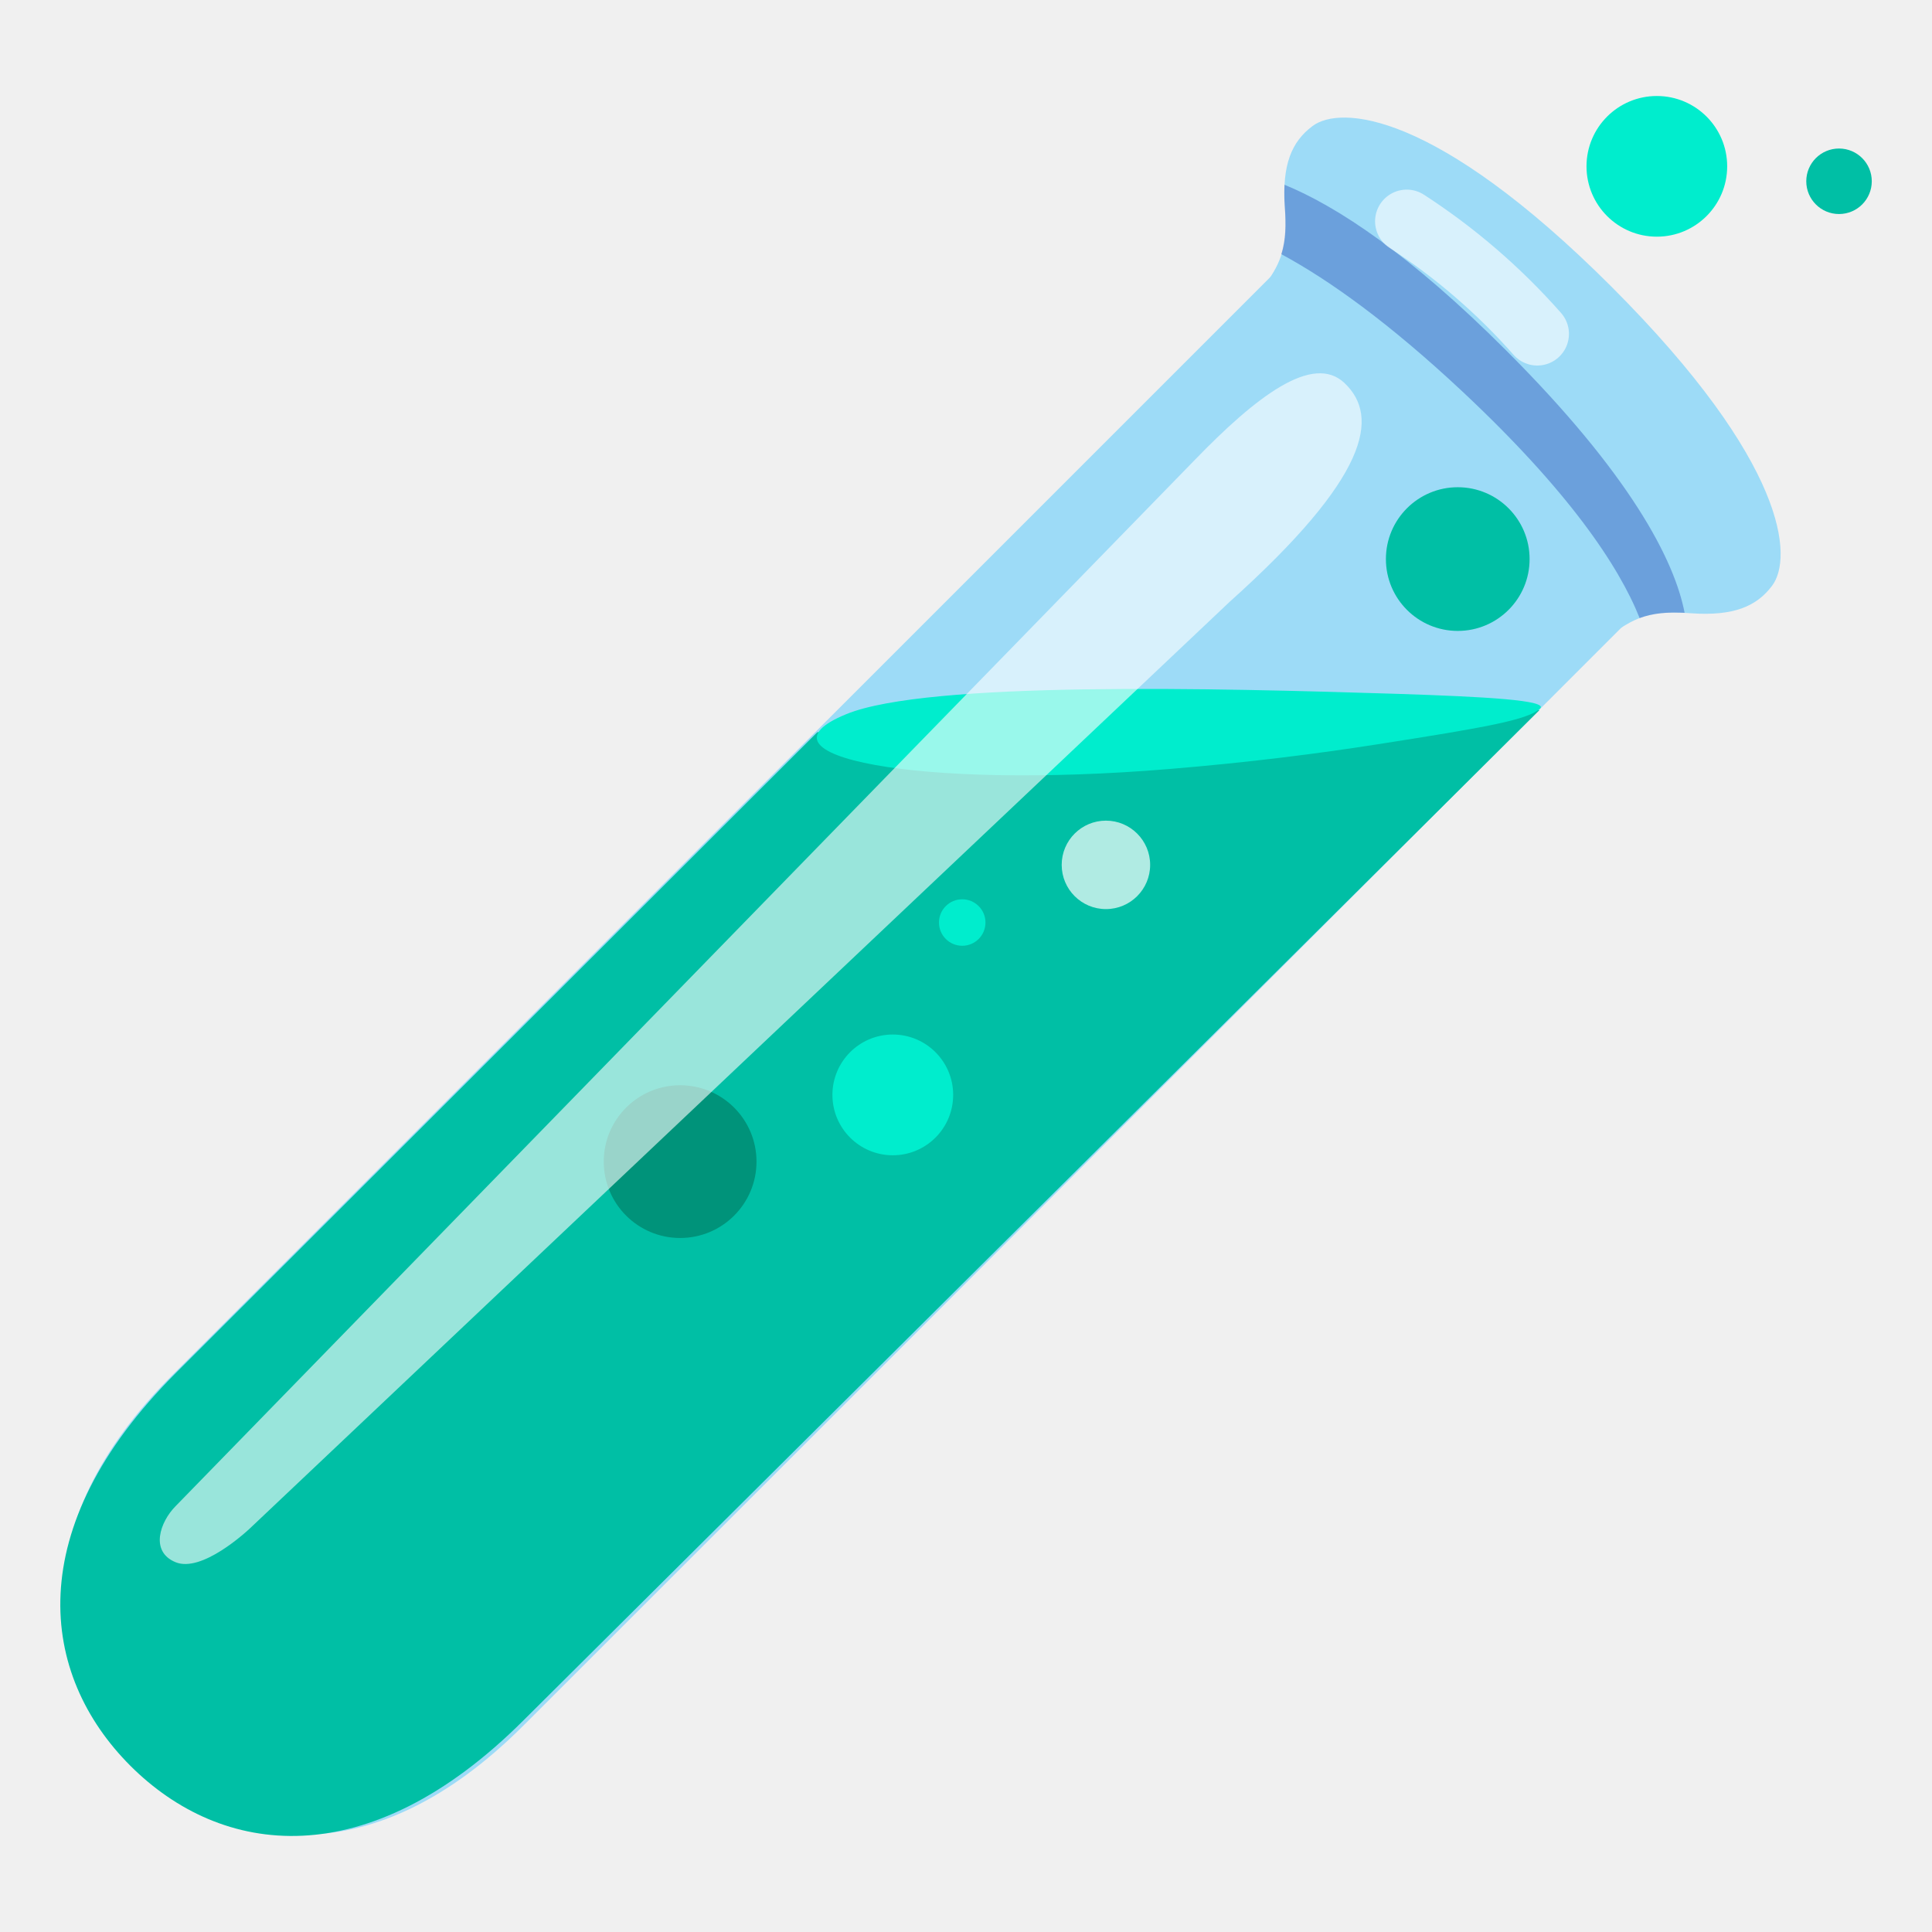
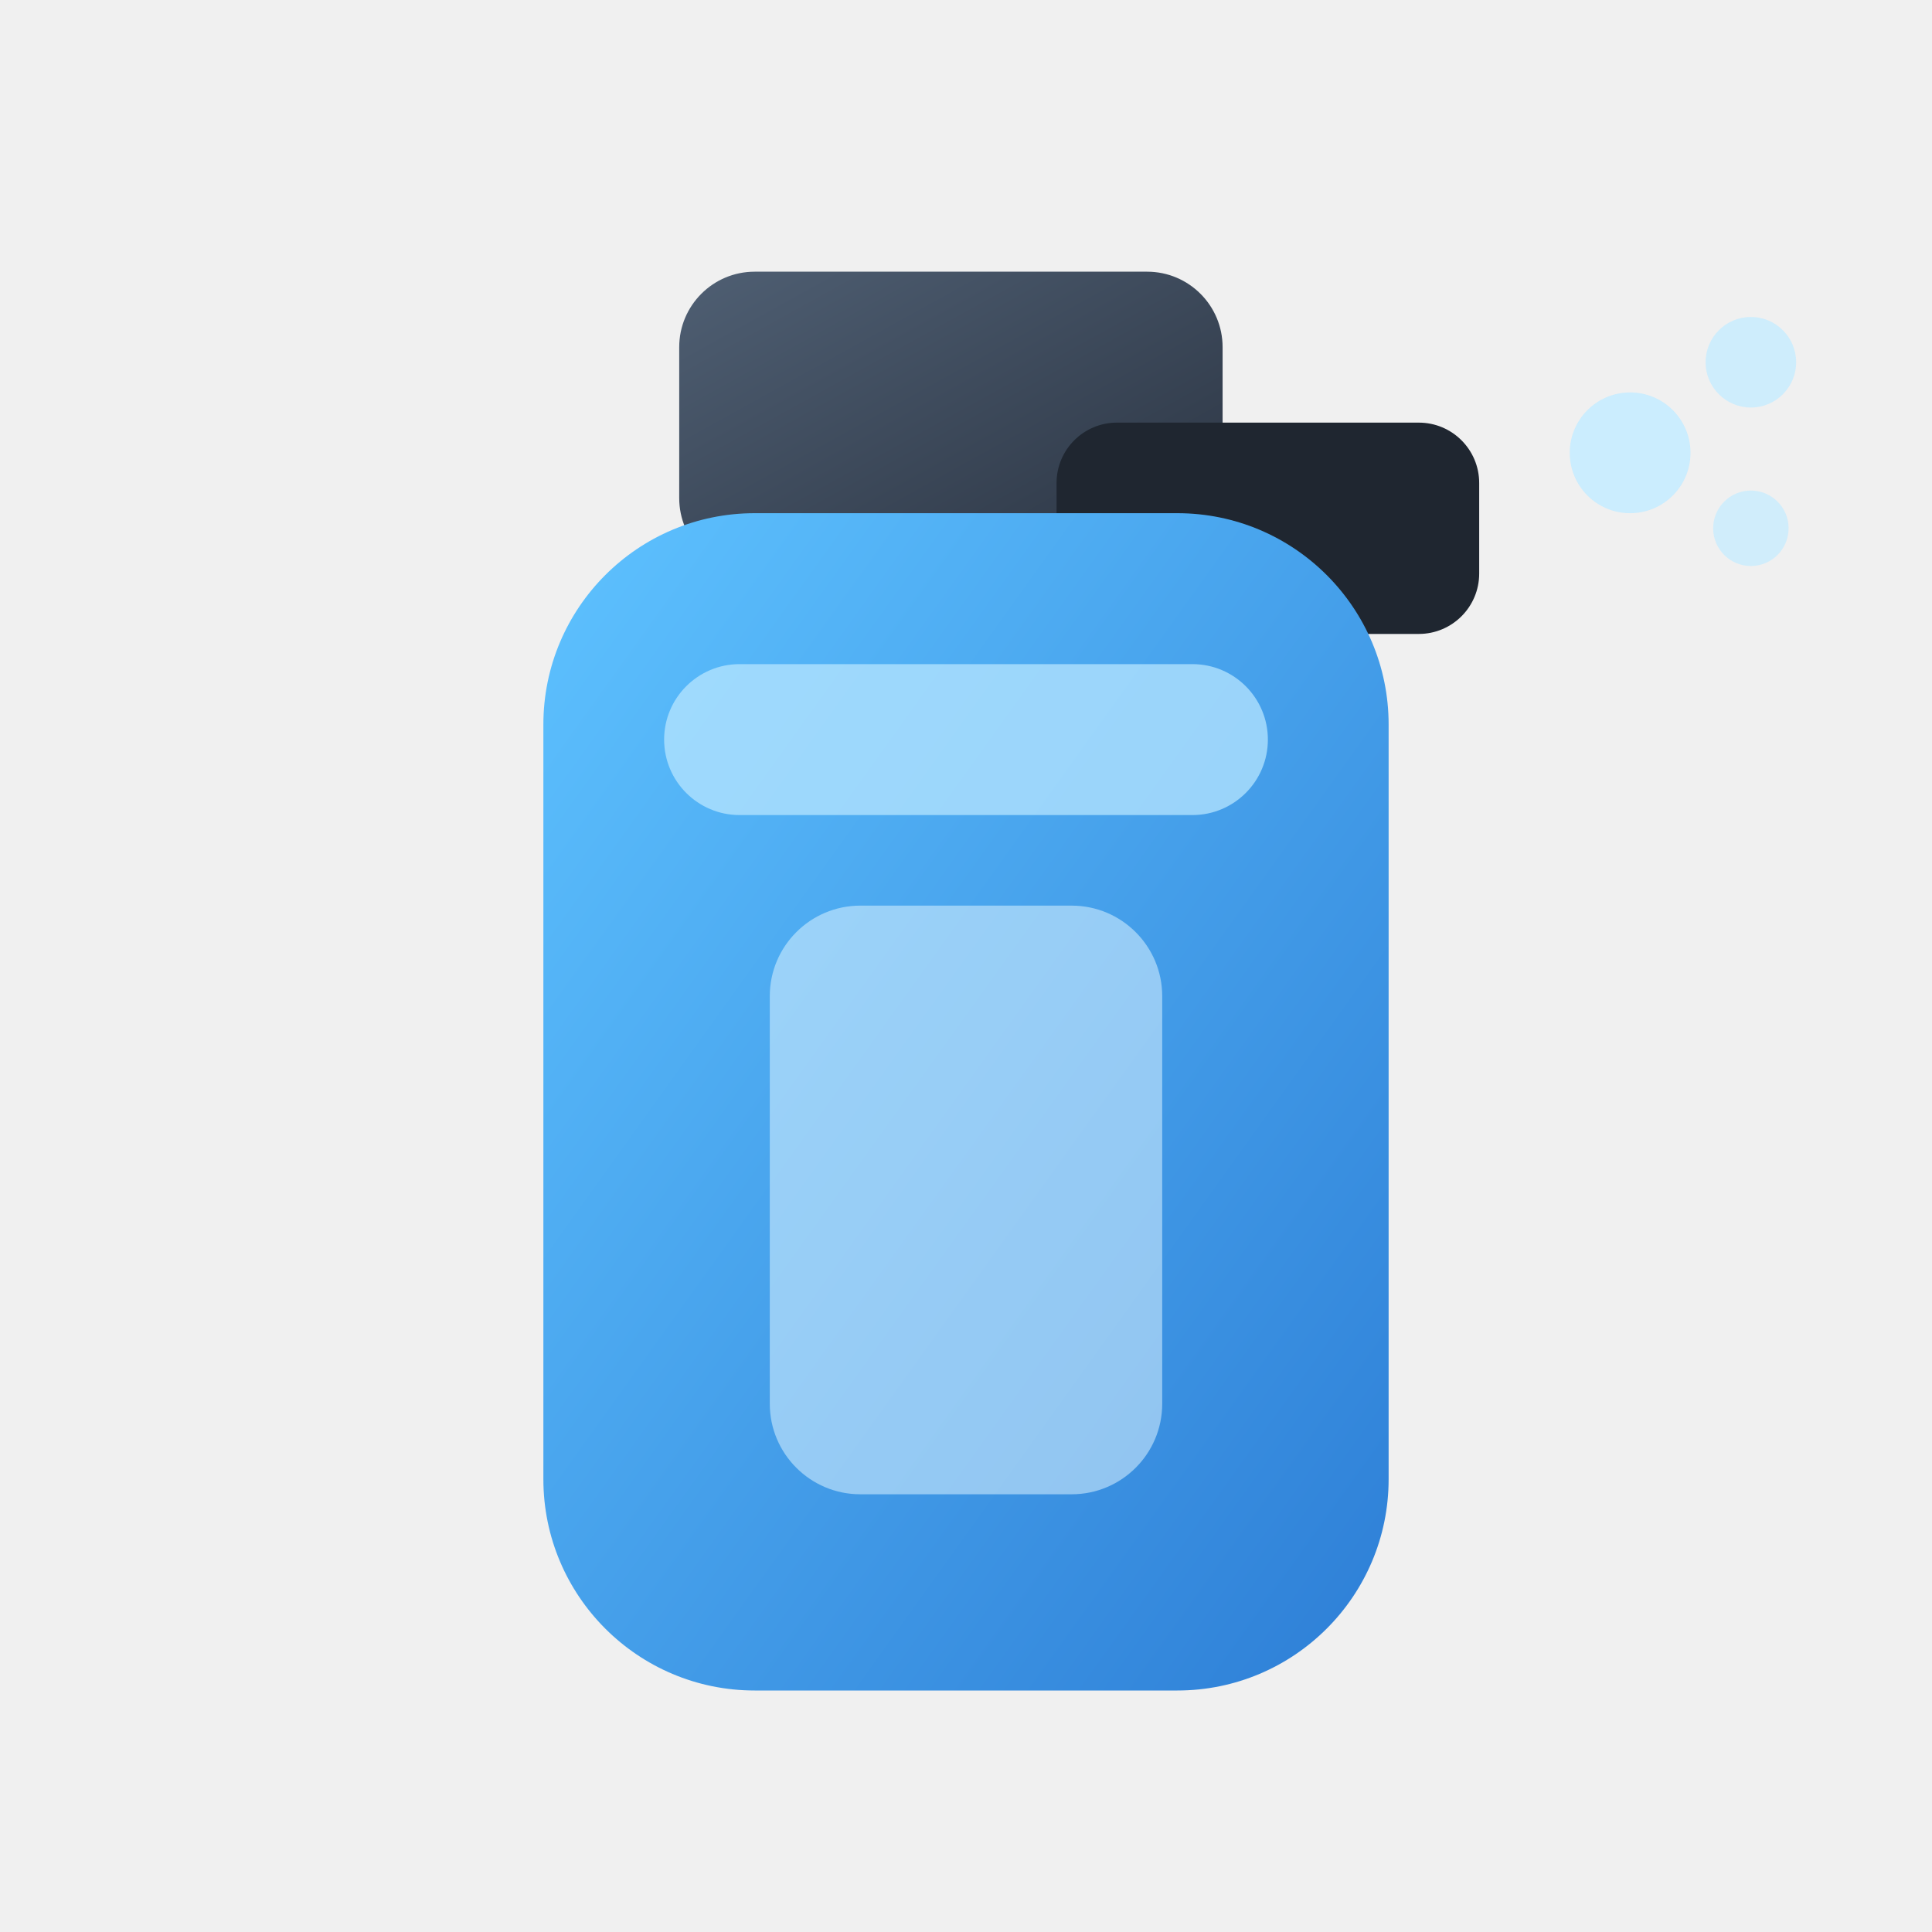
- <svg xmlns="http://www.w3.org/2000/svg" version="1.1" id="Layer_1_copy" x="0px" y="0px" viewBox="0 0 128 128" style="enable-background:new 0 0 128 128;" xml:space="preserve">
-   <g>
-     <g>
-       <circle style="fill:#00EDCD;" cx="109.77" cy="11.02" r="4.66" />
-       <path style="opacity:0.75;fill:#81D4FA;" d="M11.43,91.09l72.66-72.66c0.11-0.11,0.21-0.28,0.31-0.45    c0.77-1.32,0.85-2.58,0.73-4.25c-0.21-2.83,0.46-4.36,1.83-5.38c1.81-1.36,8.08-1.08,19.81,10.65s12,17.99,10.64,19.8    c-1.02,1.37-2.55,2.03-5.38,1.83c-1.67-0.12-2.93-0.05-4.25,0.73c-0.18,0.1-0.34,0.2-0.45,0.31l-72.66,72.66    c-9.98,9.98-19.51,8.46-25.56,2.41c-0.01-0.01-0.03-0.03-0.04-0.04c-0.01-0.01-0.03-0.03-0.04-0.04    C2.96,110.6,1.44,101.07,11.43,91.09z" />
-       <path style="opacity:0.39;fill:#1D44B3;" d="M99.79,23.22c-6.36-6.36-11.2-9.55-14.69-10.98c-0.02,0.45-0.02,0.95,0.02,1.49    c0.09,1.19,0.06,2.17-0.23,3.11c3.17,1.71,7.14,4.55,12.01,9.11c7,6.56,10.34,11.51,11.73,15c0.92-0.34,1.86-0.4,2.98-0.35    C110.94,37.1,107.99,31.41,99.79,23.22z" />
-       <path style="fill:#00BFA5;" d="M54.15,48.51L11.67,90.94c-10.36,10.35-9.05,20.03-3.03,26.05c6.02,6.01,15.68,7.35,26.06-3.03    L102,47.04L54.15,48.51z" />
-       <circle style="fill:#00937A;" cx="45.06" cy="76.96" r="5.06" />
-       <circle style="fill:#00BFA5;" cx="96.58" cy="37.04" r="4.76" />
-       <circle style="opacity:0.69;fill:#FFFFFF;enable-background:new    ;" cx="73.27" cy="57.3" r="2.93" />
-       <circle style="fill:#00BFA5;" cx="121.84" cy="12.01" r="2.17" />
-       <circle style="fill:#00EDCD;" cx="59.15" cy="72.54" r="4" />
-       <circle style="fill:#00EDCD;" cx="63.75" cy="61.12" r="1.54" />
-     </g>
-     <path style="opacity:0.6;fill:none;stroke:#FFFFFF;stroke-width:4.195;stroke-linecap:round;stroke-miterlimit:10;" d="   M93.2,14.66c3.21,2.08,6.13,4.6,8.65,7.46" />
-     <path style="fill:#00EDCD;" d="M102.02,46.96c-0.84,0.74-3.57,1.23-10.75,2.35c-3.81,0.6-8.47,1.2-13.82,1.64   c-16.77,1.39-28.08-0.9-21.37-3.64c5.39-2.2,24.53-1.72,36.51-1.34C98.37,46.16,102.68,46.39,102.02,46.96z" />
-     <g style="opacity:0.6;">
-       <path style="fill:#FFFFFF;" d="M11.63,103.5c-1.72-0.71-1.02-2.68,0-3.71l67.5-69.29c4.1-4.24,7.85-7.12,9.95-5.12    c2.35,2.23,1.6,6.23-7.61,14.49l-64.68,61.17C16.28,101.55,13.35,104.21,11.63,103.5z" />
-     </g>
-   </g>
+ <svg xmlns="http://www.w3.org/2000/svg" viewBox="0 0 128 128" aria-hidden="true">
+   <defs>
+     <linearGradient id="sprayBody" x1="0" x2="1" y1="0" y2="1">
+       <stop offset="0" stop-color="#5ec2ff" />
+       <stop offset="1" stop-color="#2d7ed6" />
+     </linearGradient>
+     <linearGradient id="sprayNeck" x1="0" x2="1" y1="0" y2="1">
+       <stop offset="0" stop-color="#4f5f73" />
+       <stop offset="1" stop-color="#2a3341" />
+     </linearGradient>
+   </defs>
+   <rect x="45" y="18" width="36" height="20" rx="5" fill="url(#sprayNeck)" />
+   <rect x="70" y="28" width="28" height="14" rx="4" fill="#1f2630" />
+   <rect x="36" y="34" width="56" height="78" rx="14" fill="url(#sprayBody)" />
+   <rect x="44" y="44" width="40" height="10" rx="5" fill="#b7e5ff" opacity="0.75" />
+   <rect x="51" y="60" width="26" height="39" rx="6" fill="#daf2ff" opacity="0.55" />
+   <circle cx="108" cy="30" r="4" fill="#c6ecff" opacity="0.9" />
+   <circle cx="116" cy="24" r="3" fill="#c6ecff" opacity="0.8" />
+   <circle cx="116" cy="35" r="2.5" fill="#c6ecff" opacity="0.75" />
</svg>
